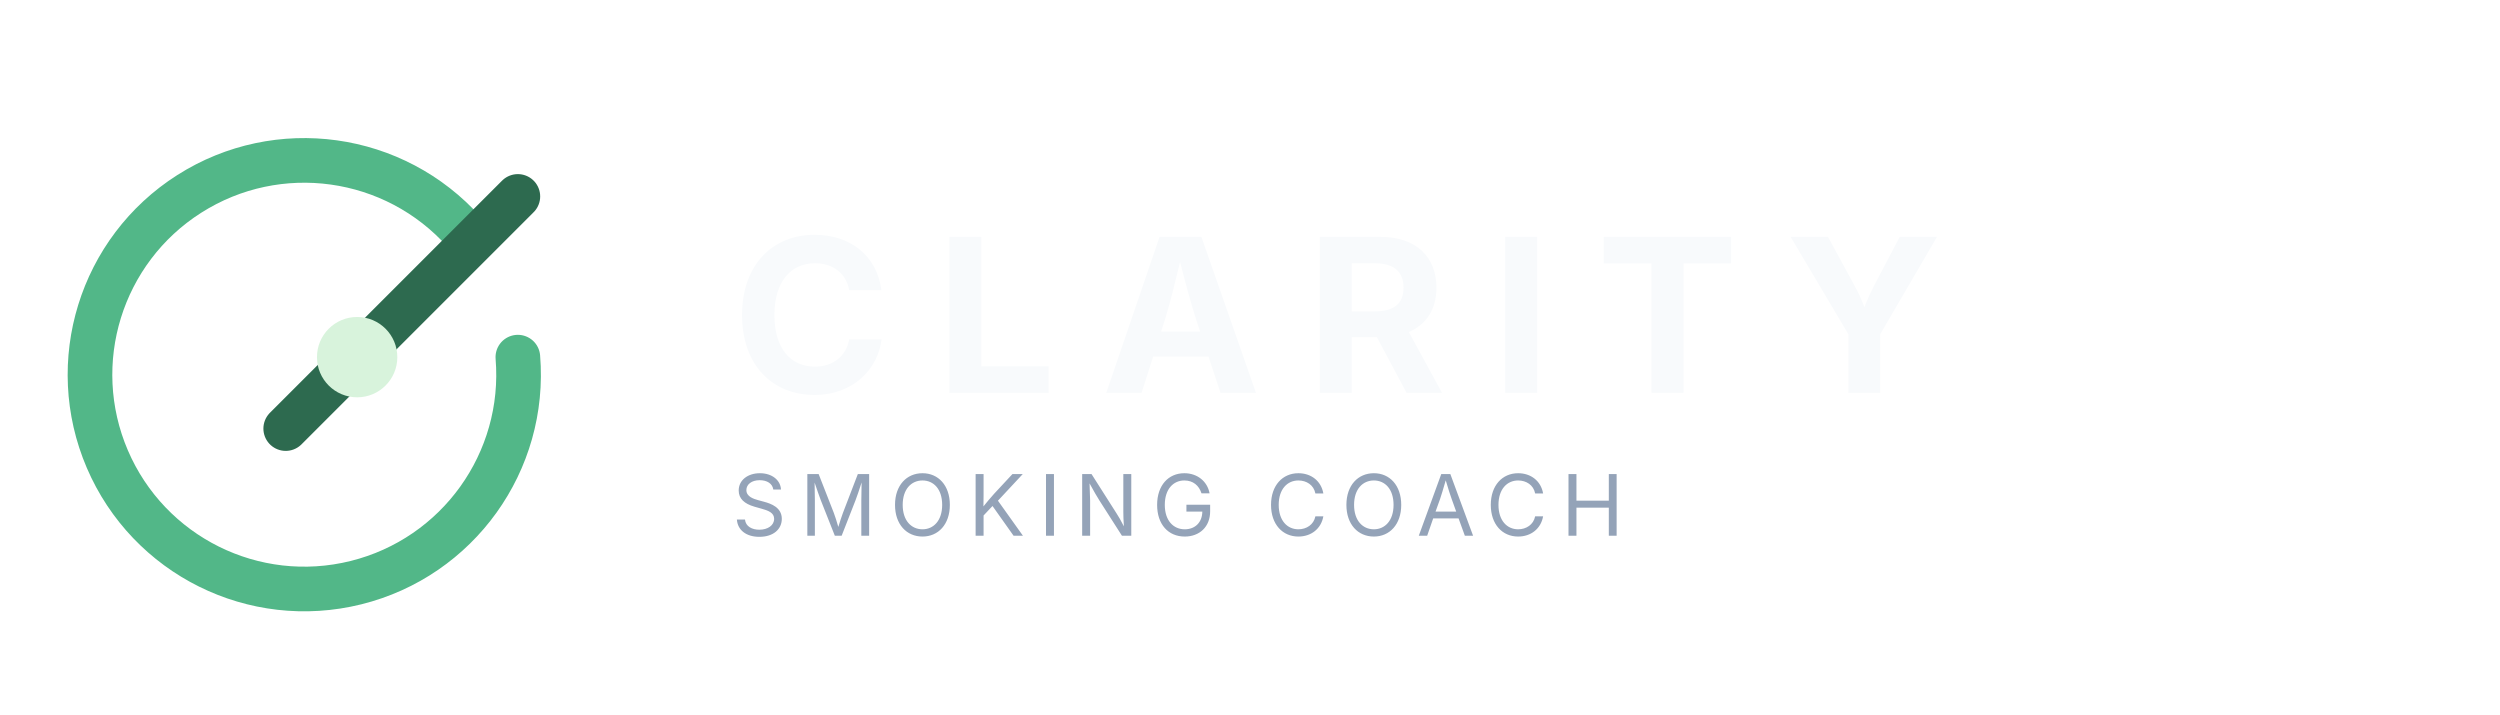
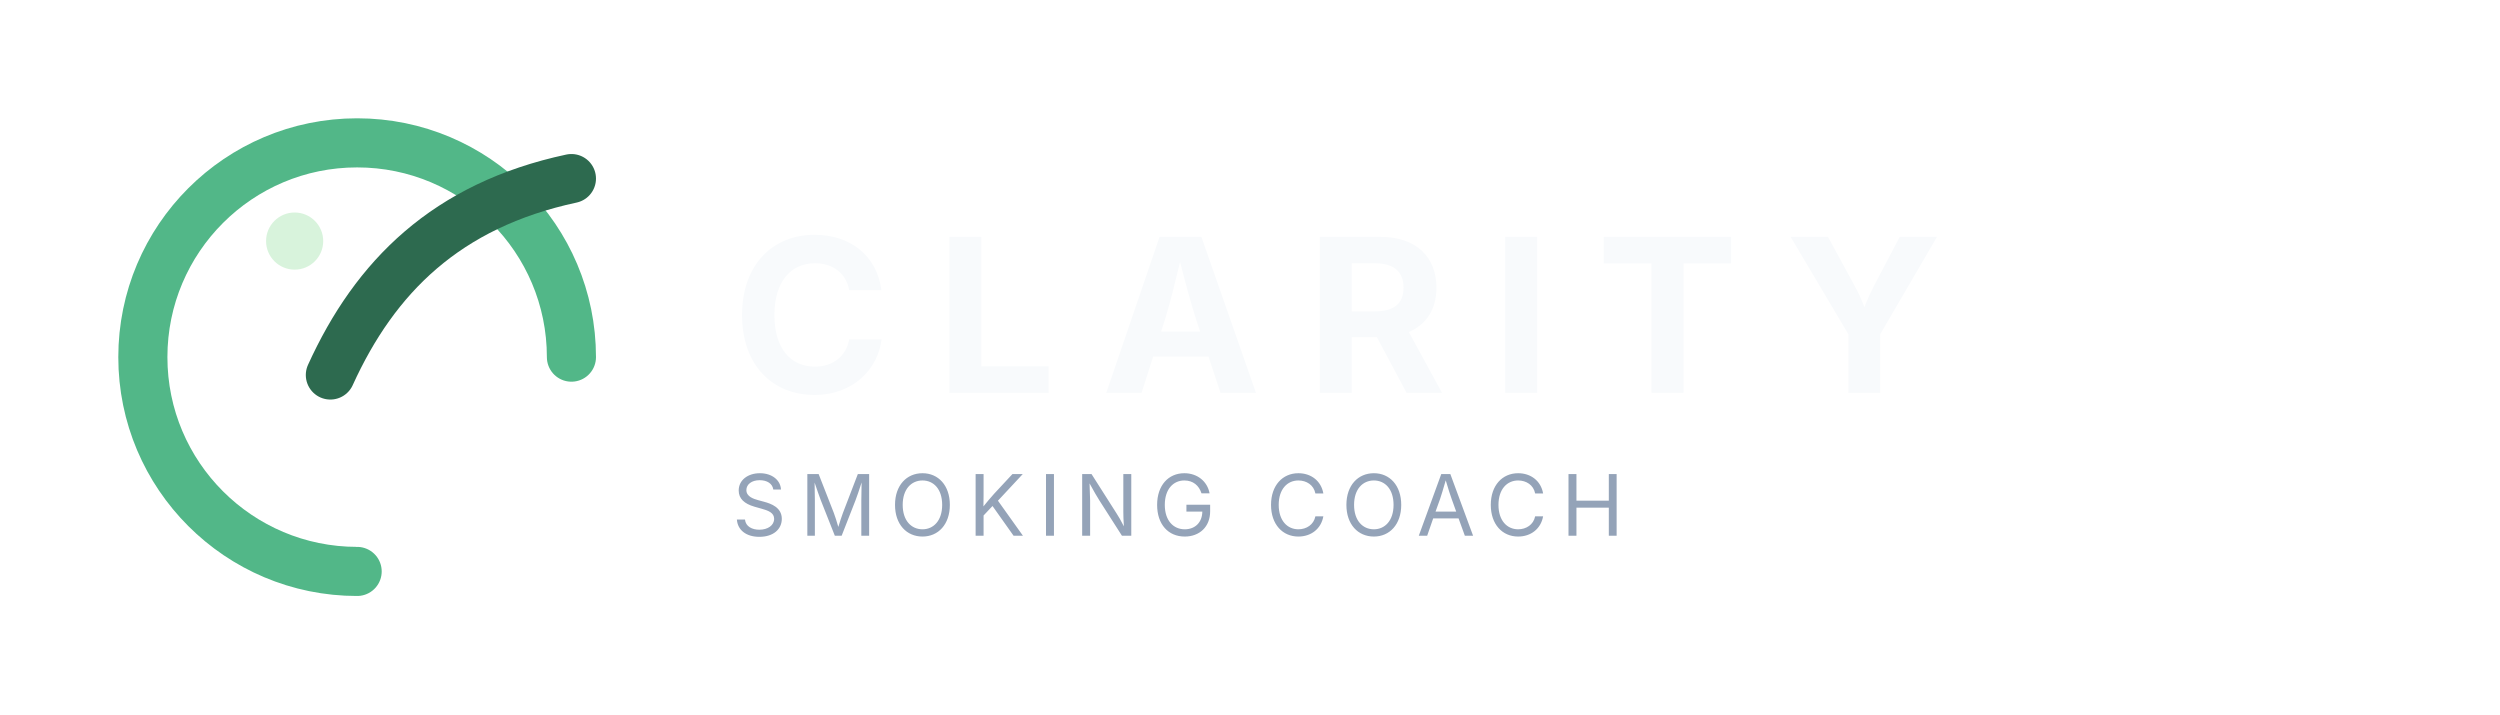
<svg xmlns="http://www.w3.org/2000/svg" viewBox="0 0 280 80" width="280" height="80" fill="none">
  <g transform="translate(10, 10)">
-     <path d="M 42 16 A 24 24 0 1 0 48 30" stroke="#52B788" stroke-width="5" stroke-linecap="round" />
-     <line x1="22" y1="38" x2="48" y2="12" stroke="#2D6A4F" stroke-width="5" stroke-linecap="round" />
-     <circle cx="30" cy="30" r="4.5" fill="#D8F3DC" />
+     <path d="M 30 54 A 24 24 0 1 1 54 30" stroke="#52B788" stroke-width="5.5" stroke-linecap="round" />
+     <path d="M 27 32 C 32 21 40 13 54 10" stroke="#2D6A4F" stroke-width="5.5" stroke-linecap="round" />
+     <circle cx="23" cy="17" r="3.2" fill="#D8F3DC" />
  </g>
  <text x="82" y="44" font-family="system-ui, -apple-system, sans-serif" font-size="24" font-weight="700" letter-spacing="5" fill="#F8FAFC">CLARITY</text>
  <text x="82" y="60" font-family="system-ui, -apple-system, sans-serif" font-size="9.5" font-weight="400" letter-spacing="1.5" fill="#94A3B8">SMOKING COACH</text>
</svg>
